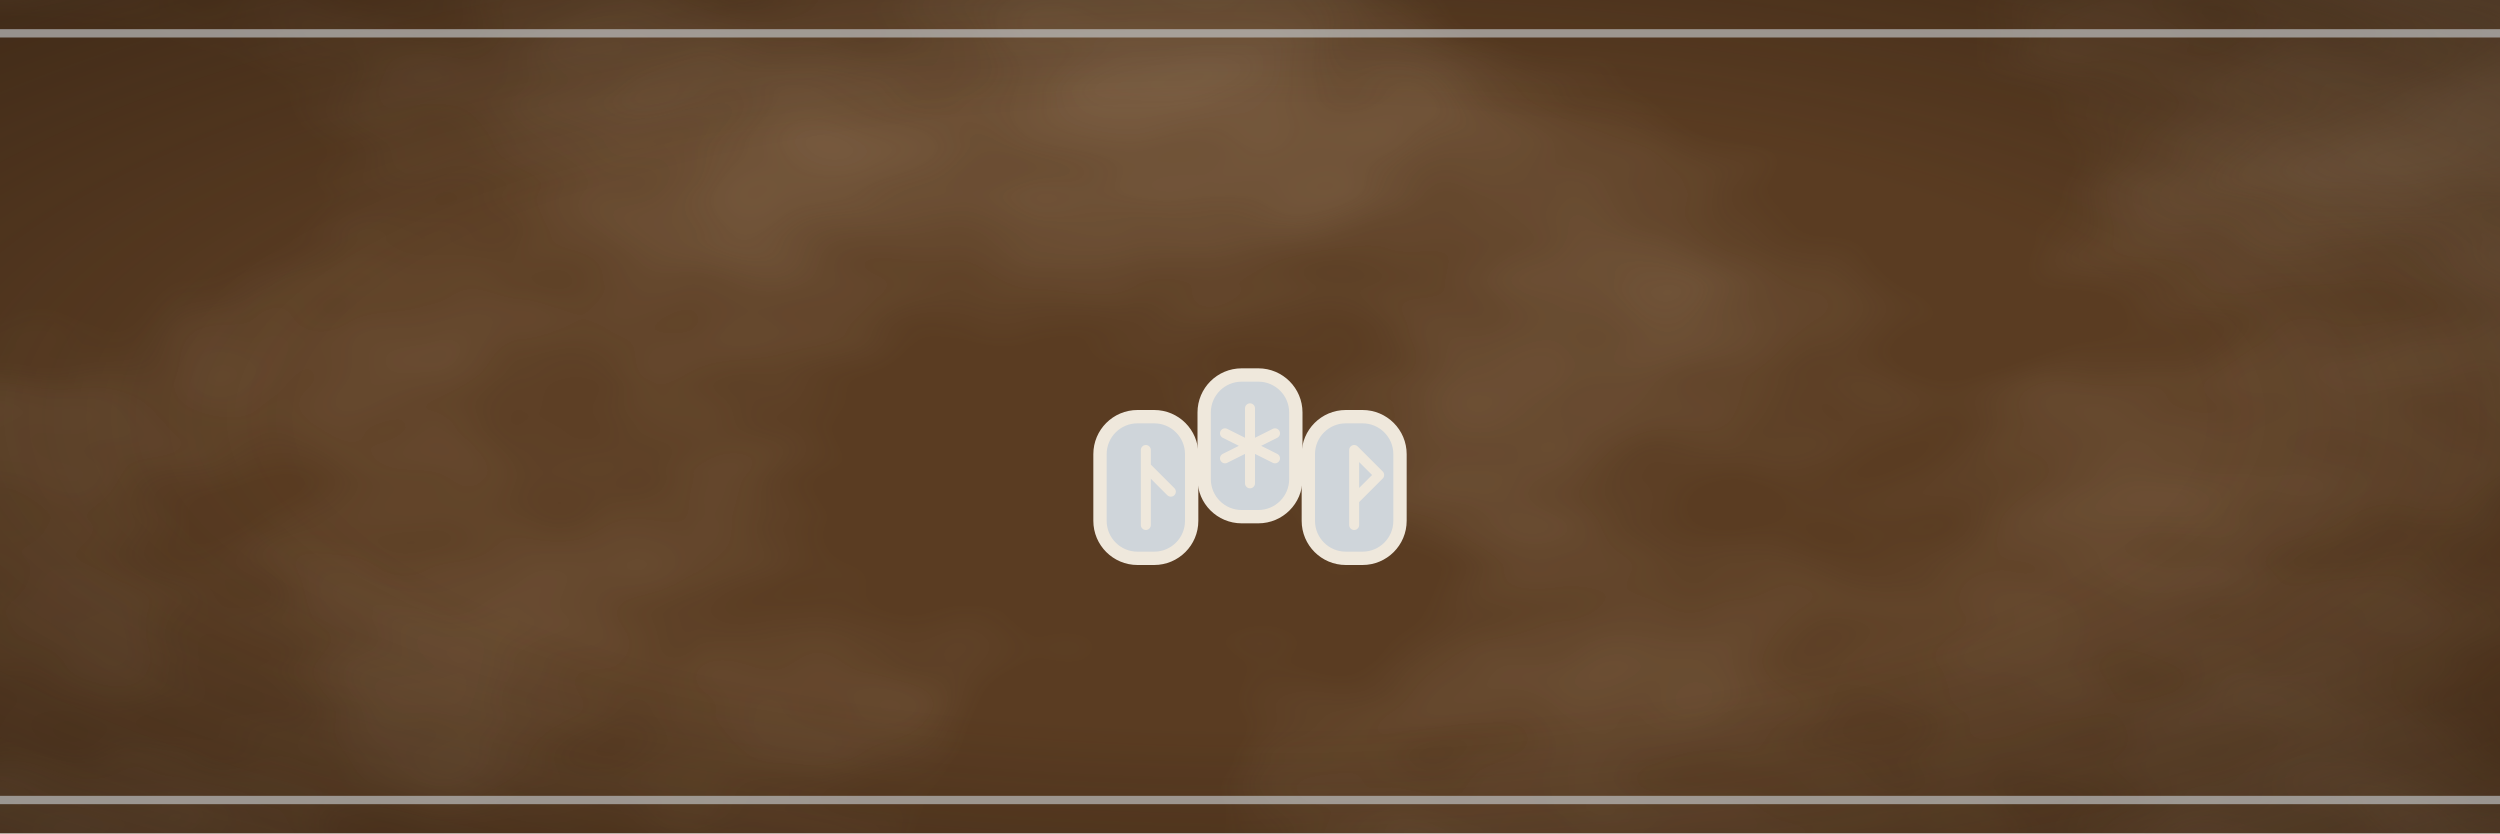
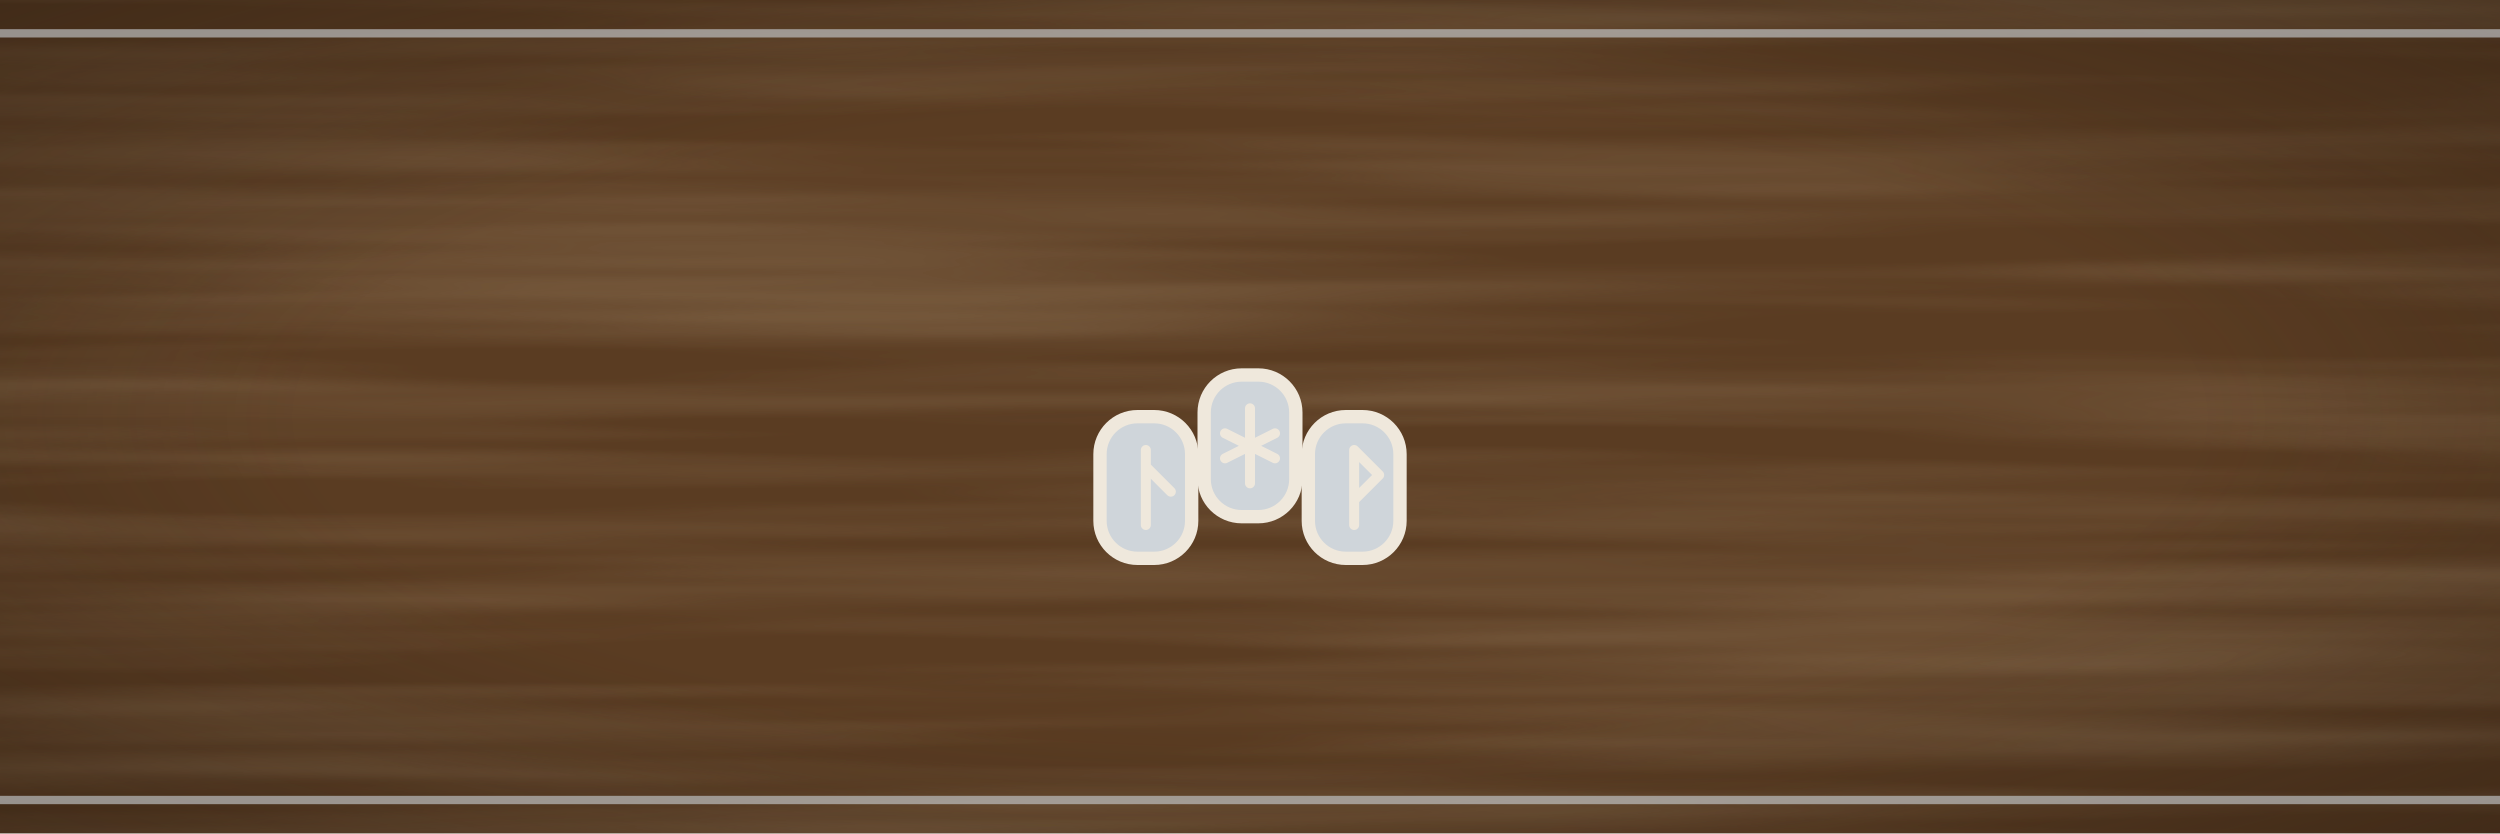
<svg xmlns="http://www.w3.org/2000/svg" viewBox="0 0 600 200" preserveAspectRatio="xMidYMid slice">
  <defs>
    <filter id="m" x="0" y="0" width="100%" height="100%">
-       <feTurbulence type="fractalNoise" baseFrequency=".006 .011" numOctaves="4" seed="41" />
-       <feColorMatrix values="0 0 0 0 .55  0 0 0 0 .40  0 0 0 0 .26  0 0 0 1.25 -.5" />
+       <feTurbulence type="fractalNoise" baseFrequency=".003 .09" numOctaves="3" seed="41" />
+       <feColorMatrix values="0 0 0 0 .30  0 0 0 0 .19  0 0 0 0 .10  0 0 0 1.6 -.55" />
    </filter>
    <radialGradient id="v" cx=".5" cy=".5" r=".75">
      <stop offset=".5" stop-color="#1c120a" stop-opacity="0" />
      <stop offset="1" stop-color="#1c120a" stop-opacity=".45" />
    </radialGradient>
  </defs>
  <rect width="600" height="200" fill="#5a3c22" />
  <rect width="600" height="200" filter="url(#m)" opacity=".55" />
  <rect width="600" height="200" fill="url(#v)" />
  <path d="M0 8H600M0 192H600" stroke="#cfd5da" stroke-width="2" opacity=".6" />
  <g transform="translate(250 50)">
    <rect x="14" y="50" width="22" height="34" rx="9" fill="#cfd5da" stroke="#efe8dc" stroke-width="3.2" stroke-linejoin="round" stroke-linecap="round" />
    <rect x="39" y="40" width="22" height="34" rx="9" fill="#cfd5da" stroke="#efe8dc" stroke-width="3.2" stroke-linejoin="round" stroke-linecap="round" />
    <rect x="64" y="50" width="22" height="34" rx="9" fill="#cfd5da" stroke="#efe8dc" stroke-width="3.2" stroke-linejoin="round" stroke-linecap="round" />
    <path d="M25 58V76M25 62L31 68M50 48V66M44 54L56 60M44 60L56 54M75 58V76M75 58L81 64L75 70" fill="none" stroke="#efe8dc" stroke-width="2.4" stroke-linejoin="round" stroke-linecap="round" />
  </g>
</svg>
